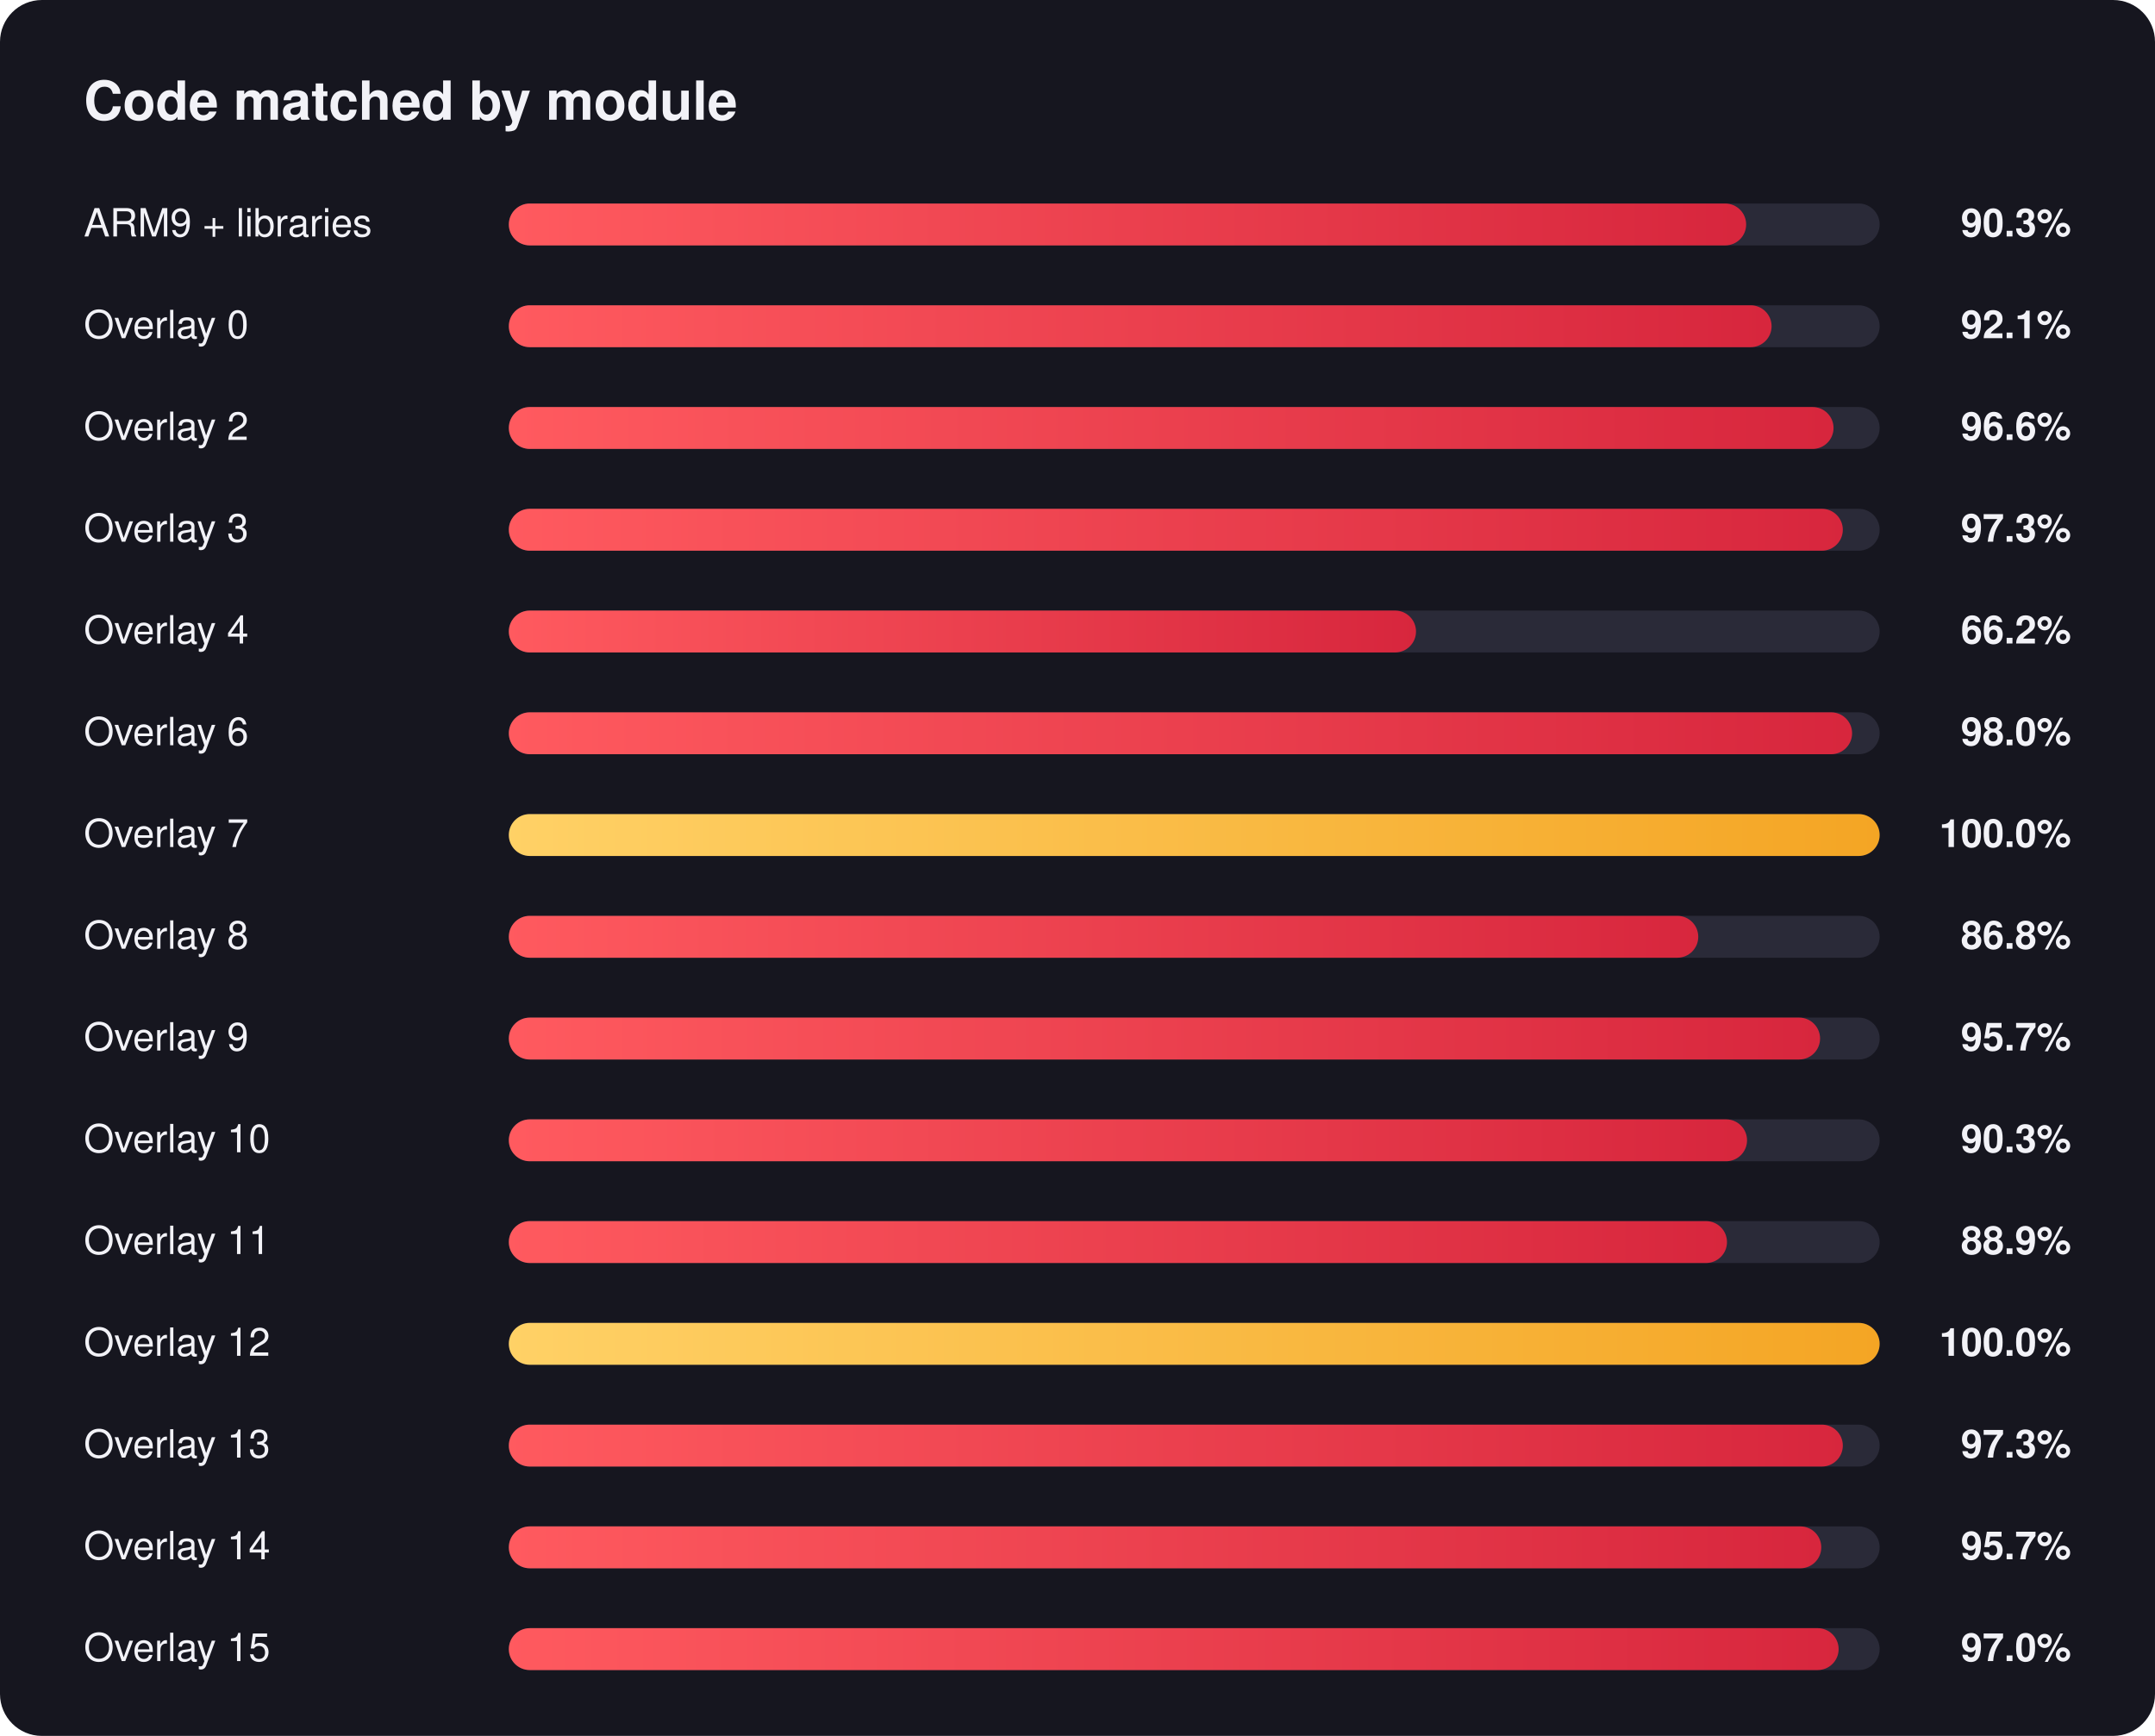
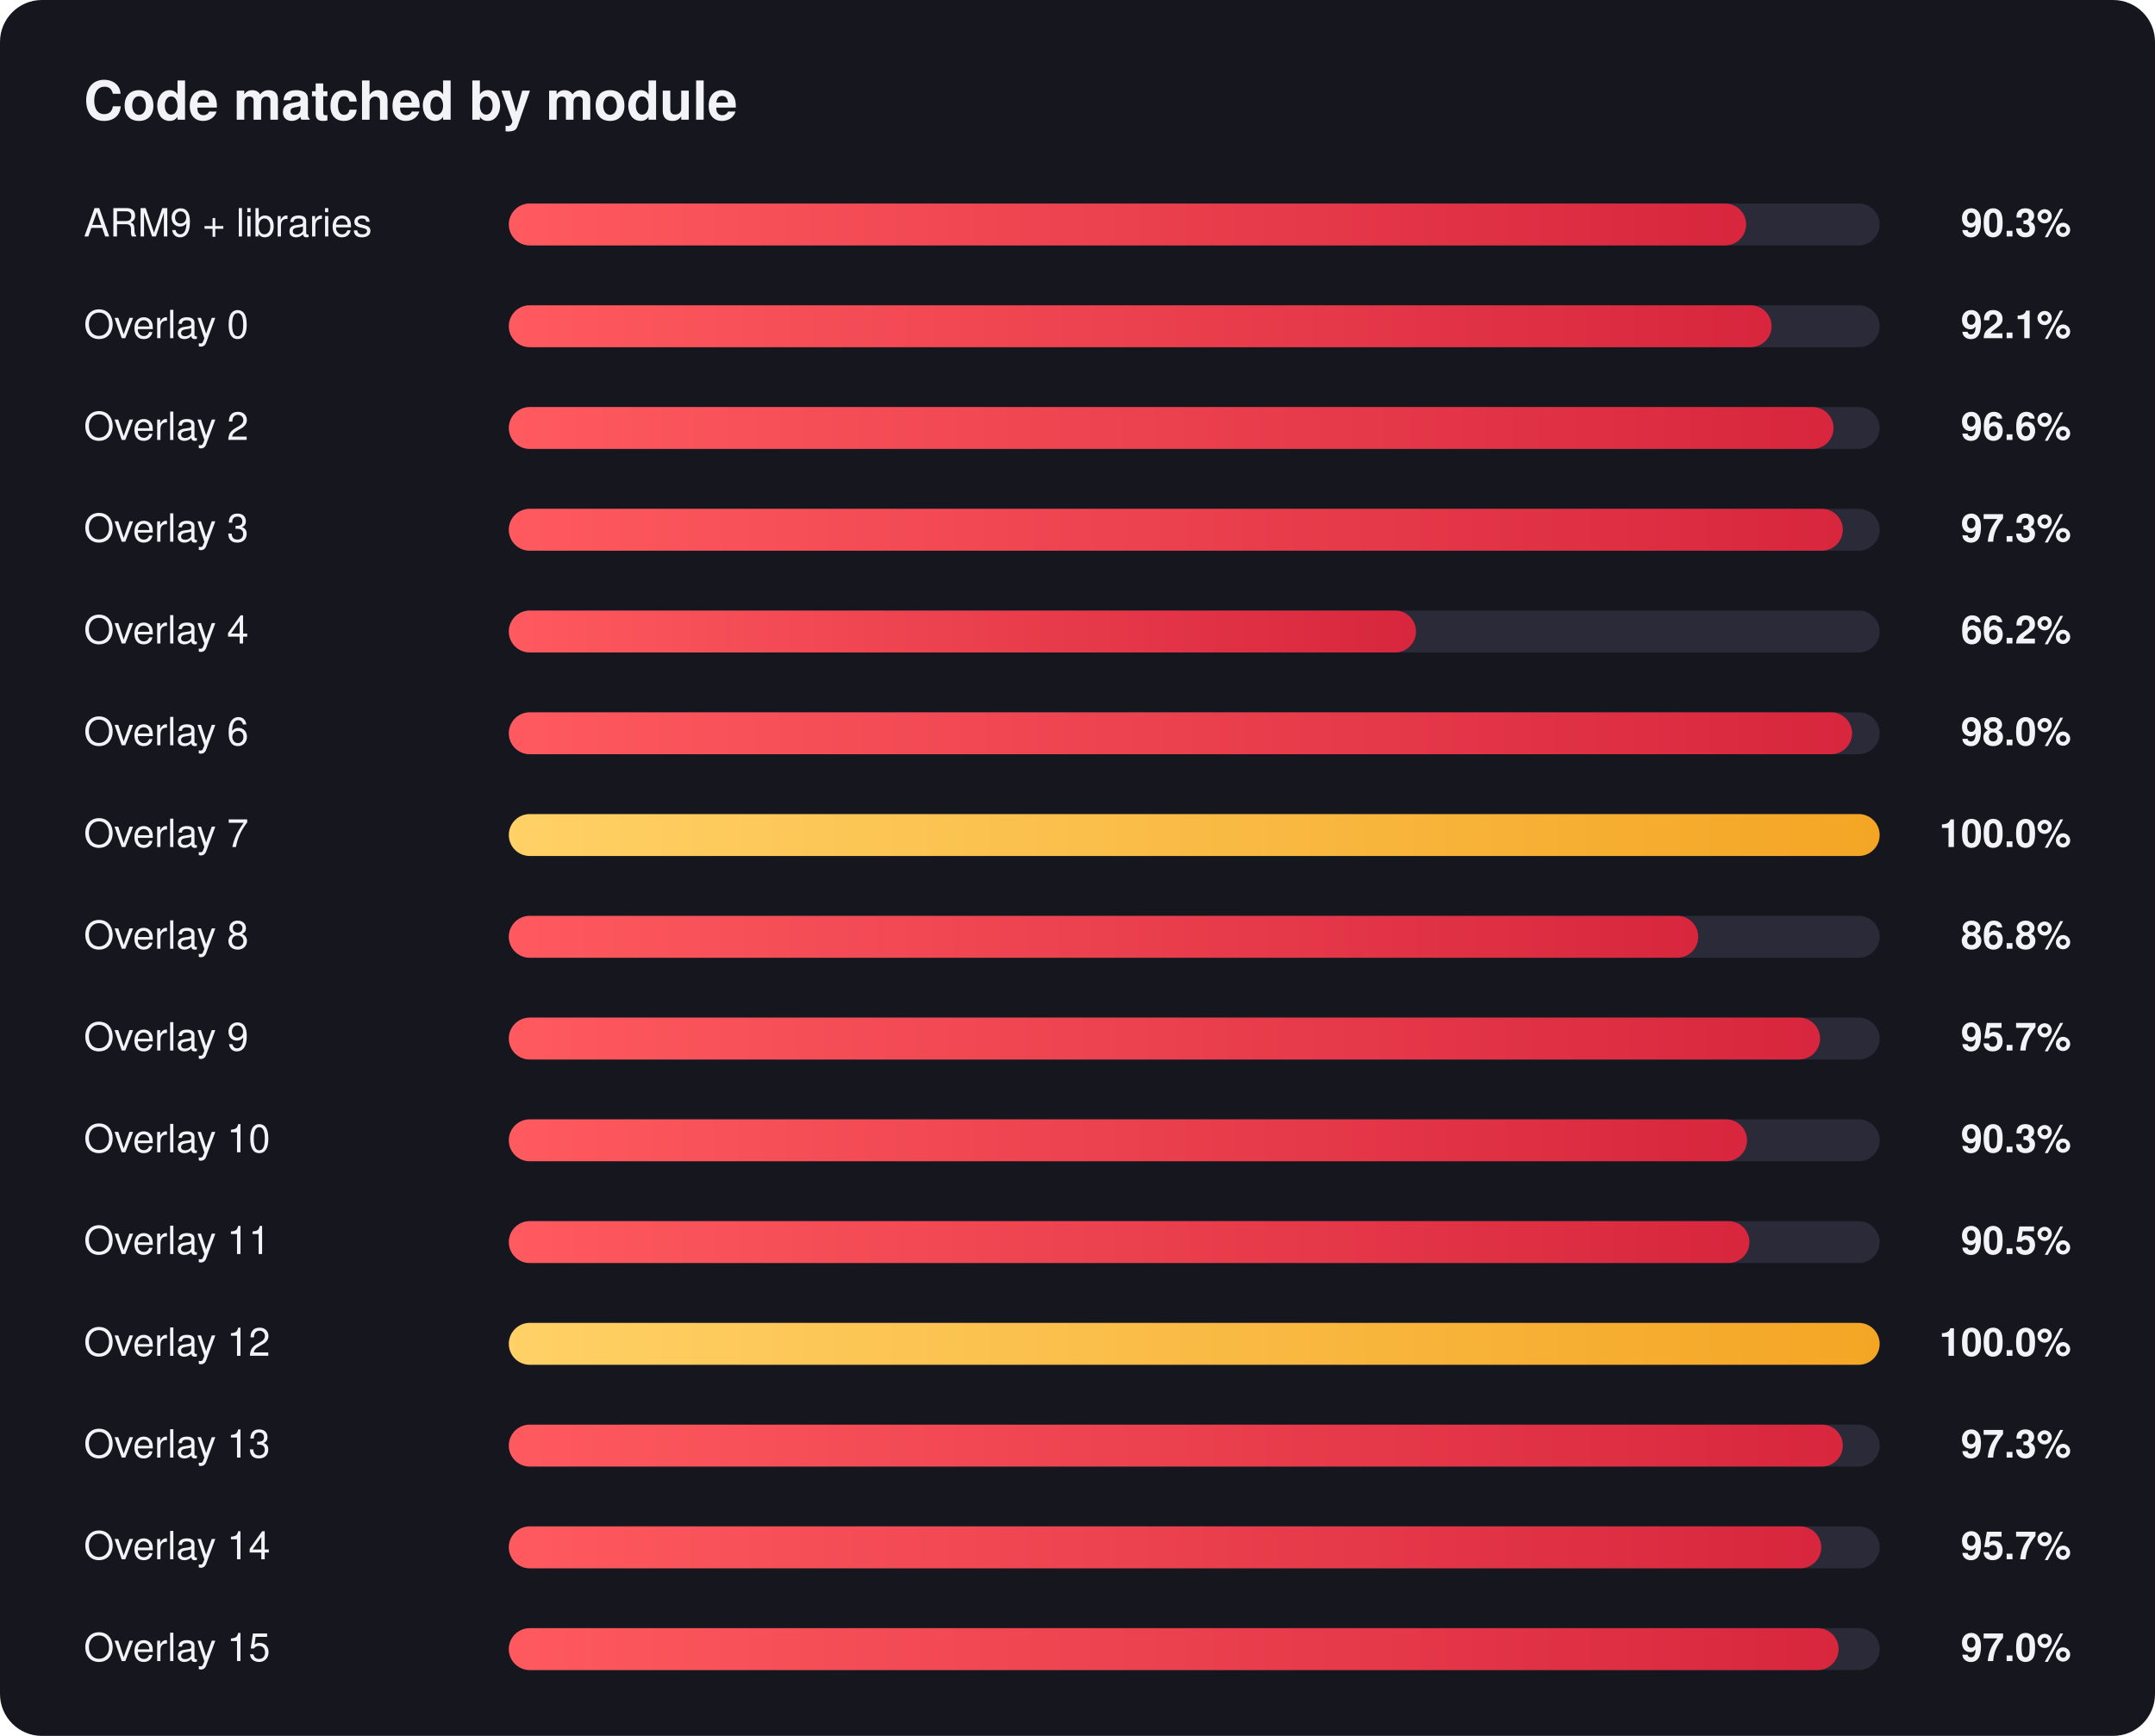
<svg xmlns="http://www.w3.org/2000/svg" width="720" height="580" viewBox="0 0 720 580" font-family="Segoe UI, Helvetica, Arial, sans-serif">
  <defs>
    <linearGradient id="red" x1="0" x2="1" y1="0" y2="0">
      <stop offset="0" stop-color="#ff5a5f" />
      <stop offset="1" stop-color="#d7263d" />
    </linearGradient>
    <linearGradient id="gold" x1="0" x2="1" y1="0" y2="0">
      <stop offset="0" stop-color="#ffd166" />
      <stop offset="1" stop-color="#f4a524" />
    </linearGradient>
  </defs>
  <rect width="720" height="580" rx="14" fill="#16161f" />
  <text x="28" y="40" fill="#f2f2f7" font-size="18" font-weight="700">Code matched by module</text>
  <text x="28" y="79" fill="#f2f2f7" font-size="13">ARM9 + libraries</text>
  <text x="692" y="79" fill="#f2f2f7" font-size="13" font-weight="600" text-anchor="end">90.3%</text>
  <rect x="170" y="68" width="458" height="14" rx="7.0" fill="#2a2a38" />
  <rect x="170" y="68" width="413.4" height="14" rx="7.0" fill="url(#red)" />
  <text x="28" y="113" fill="#f2f2f7" font-size="13">Overlay 0</text>
  <text x="692" y="113" fill="#f2f2f7" font-size="13" font-weight="600" text-anchor="end">92.1%</text>
  <rect x="170" y="102" width="458" height="14" rx="7.0" fill="#2a2a38" />
  <rect x="170" y="102" width="421.9" height="14" rx="7.0" fill="url(#red)" />
  <text x="28" y="147" fill="#f2f2f7" font-size="13">Overlay 2</text>
  <text x="692" y="147" fill="#f2f2f7" font-size="13" font-weight="600" text-anchor="end">96.6%</text>
  <rect x="170" y="136" width="458" height="14" rx="7.0" fill="#2a2a38" />
  <rect x="170" y="136" width="442.6" height="14" rx="7.0" fill="url(#red)" />
  <text x="28" y="181" fill="#f2f2f7" font-size="13">Overlay 3</text>
  <text x="692" y="181" fill="#f2f2f7" font-size="13" font-weight="600" text-anchor="end">97.3%</text>
  <rect x="170" y="170" width="458" height="14" rx="7.0" fill="#2a2a38" />
  <rect x="170" y="170" width="445.7" height="14" rx="7.0" fill="url(#red)" />
  <text x="28" y="215" fill="#f2f2f7" font-size="13">Overlay 4</text>
  <text x="692" y="215" fill="#f2f2f7" font-size="13" font-weight="600" text-anchor="end">66.2%</text>
  <rect x="170" y="204" width="458" height="14" rx="7.0" fill="#2a2a38" />
  <rect x="170" y="204" width="303.1" height="14" rx="7.0" fill="url(#red)" />
  <text x="28" y="249" fill="#f2f2f7" font-size="13">Overlay 6</text>
  <text x="692" y="249" fill="#f2f2f7" font-size="13" font-weight="600" text-anchor="end">98.0%</text>
  <rect x="170" y="238" width="458" height="14" rx="7.0" fill="#2a2a38" />
  <rect x="170" y="238" width="448.8" height="14" rx="7.0" fill="url(#red)" />
  <text x="28" y="283" fill="#f2f2f7" font-size="13">Overlay 7</text>
  <text x="692" y="283" fill="#f2f2f7" font-size="13" font-weight="600" text-anchor="end">100.0%</text>
  <rect x="170" y="272" width="458" height="14" rx="7.0" fill="#2a2a38" />
  <rect x="170" y="272" width="458.0" height="14" rx="7.0" fill="url(#gold)" />
  <text x="28" y="317" fill="#f2f2f7" font-size="13">Overlay 8</text>
  <text x="692" y="317" fill="#f2f2f7" font-size="13" font-weight="600" text-anchor="end">86.8%</text>
  <rect x="170" y="306" width="458" height="14" rx="7.0" fill="#2a2a38" />
  <rect x="170" y="306" width="397.4" height="14" rx="7.0" fill="url(#red)" />
  <text x="28" y="351" fill="#f2f2f7" font-size="13">Overlay 9</text>
  <text x="692" y="351" fill="#f2f2f7" font-size="13" font-weight="600" text-anchor="end">95.7%</text>
  <rect x="170" y="340" width="458" height="14" rx="7.0" fill="#2a2a38" />
  <rect x="170" y="340" width="438.1" height="14" rx="7.0" fill="url(#red)" />
  <text x="28" y="385" fill="#f2f2f7" font-size="13">Overlay 10</text>
  <text x="692" y="385" fill="#f2f2f7" font-size="13" font-weight="600" text-anchor="end">90.3%</text>
  <rect x="170" y="374" width="458" height="14" rx="7.0" fill="#2a2a38" />
  <rect x="170" y="374" width="413.7" height="14" rx="7.0" fill="url(#red)" />
  <text x="28" y="419" fill="#f2f2f7" font-size="13">Overlay 11</text>
-   <text x="692" y="419" fill="#f2f2f7" font-size="13" font-weight="600" text-anchor="end">88.9%</text>
+   <text x="692" y="419" fill="#f2f2f7" font-size="13" font-weight="600" text-anchor="end">90.5%</text>
  <rect x="170" y="408" width="458" height="14" rx="7.0" fill="#2a2a38" />
-   <rect x="170" y="408" width="407.0" height="14" rx="7.0" fill="url(#red)" />
+   <rect x="170" y="408" width="414.5" height="14" rx="7.0" fill="url(#red)" />
  <text x="28" y="453" fill="#f2f2f7" font-size="13">Overlay 12</text>
  <text x="692" y="453" fill="#f2f2f7" font-size="13" font-weight="600" text-anchor="end">100.0%</text>
  <rect x="170" y="442" width="458" height="14" rx="7.0" fill="#2a2a38" />
  <rect x="170" y="442" width="458.0" height="14" rx="7.0" fill="url(#gold)" />
  <text x="28" y="487" fill="#f2f2f7" font-size="13">Overlay 13</text>
  <text x="692" y="487" fill="#f2f2f7" font-size="13" font-weight="600" text-anchor="end">97.3%</text>
  <rect x="170" y="476" width="458" height="14" rx="7.0" fill="#2a2a38" />
  <rect x="170" y="476" width="445.7" height="14" rx="7.0" fill="url(#red)" />
  <text x="28" y="521" fill="#f2f2f7" font-size="13">Overlay 14</text>
  <text x="692" y="521" fill="#f2f2f7" font-size="13" font-weight="600" text-anchor="end">95.7%</text>
  <rect x="170" y="510" width="458" height="14" rx="7.0" fill="#2a2a38" />
  <rect x="170" y="510" width="438.5" height="14" rx="7.0" fill="url(#red)" />
  <text x="28" y="555" fill="#f2f2f7" font-size="13">Overlay 15</text>
  <text x="692" y="555" fill="#f2f2f7" font-size="13" font-weight="600" text-anchor="end">97.0%</text>
  <rect x="170" y="544" width="458" height="14" rx="7.0" fill="#2a2a38" />
  <rect x="170" y="544" width="444.3" height="14" rx="7.0" fill="url(#red)" />
</svg>
